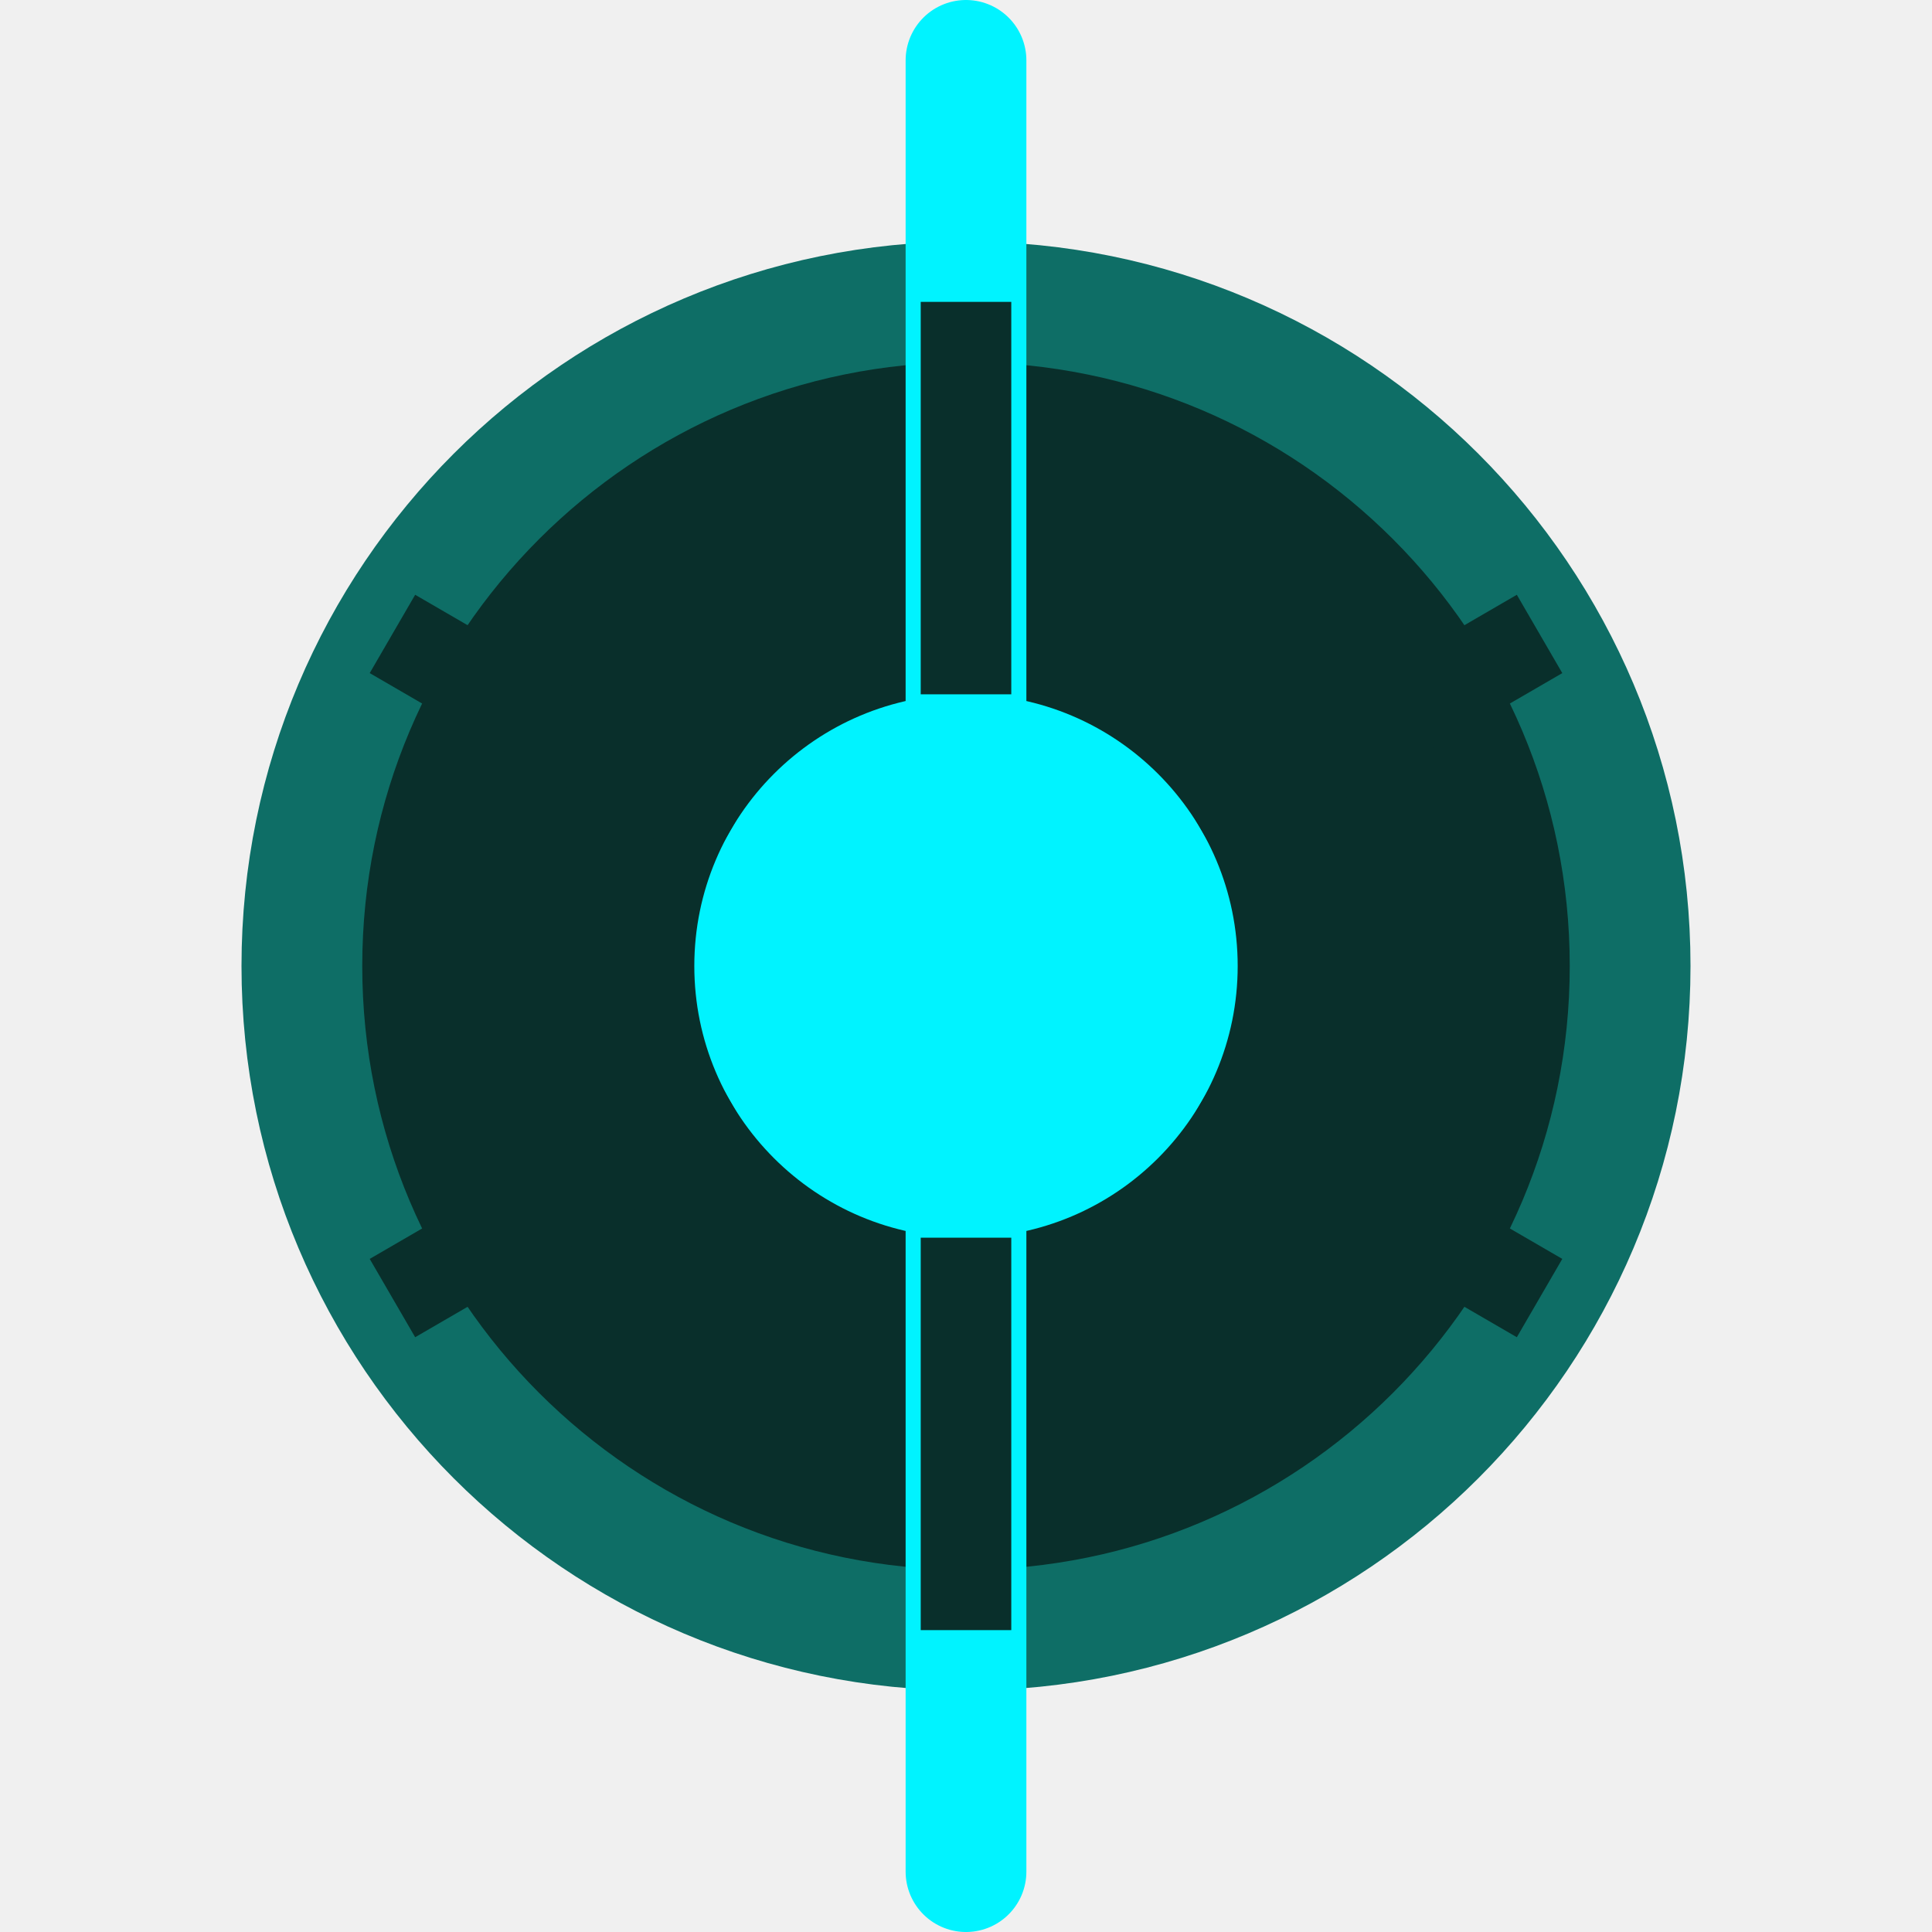
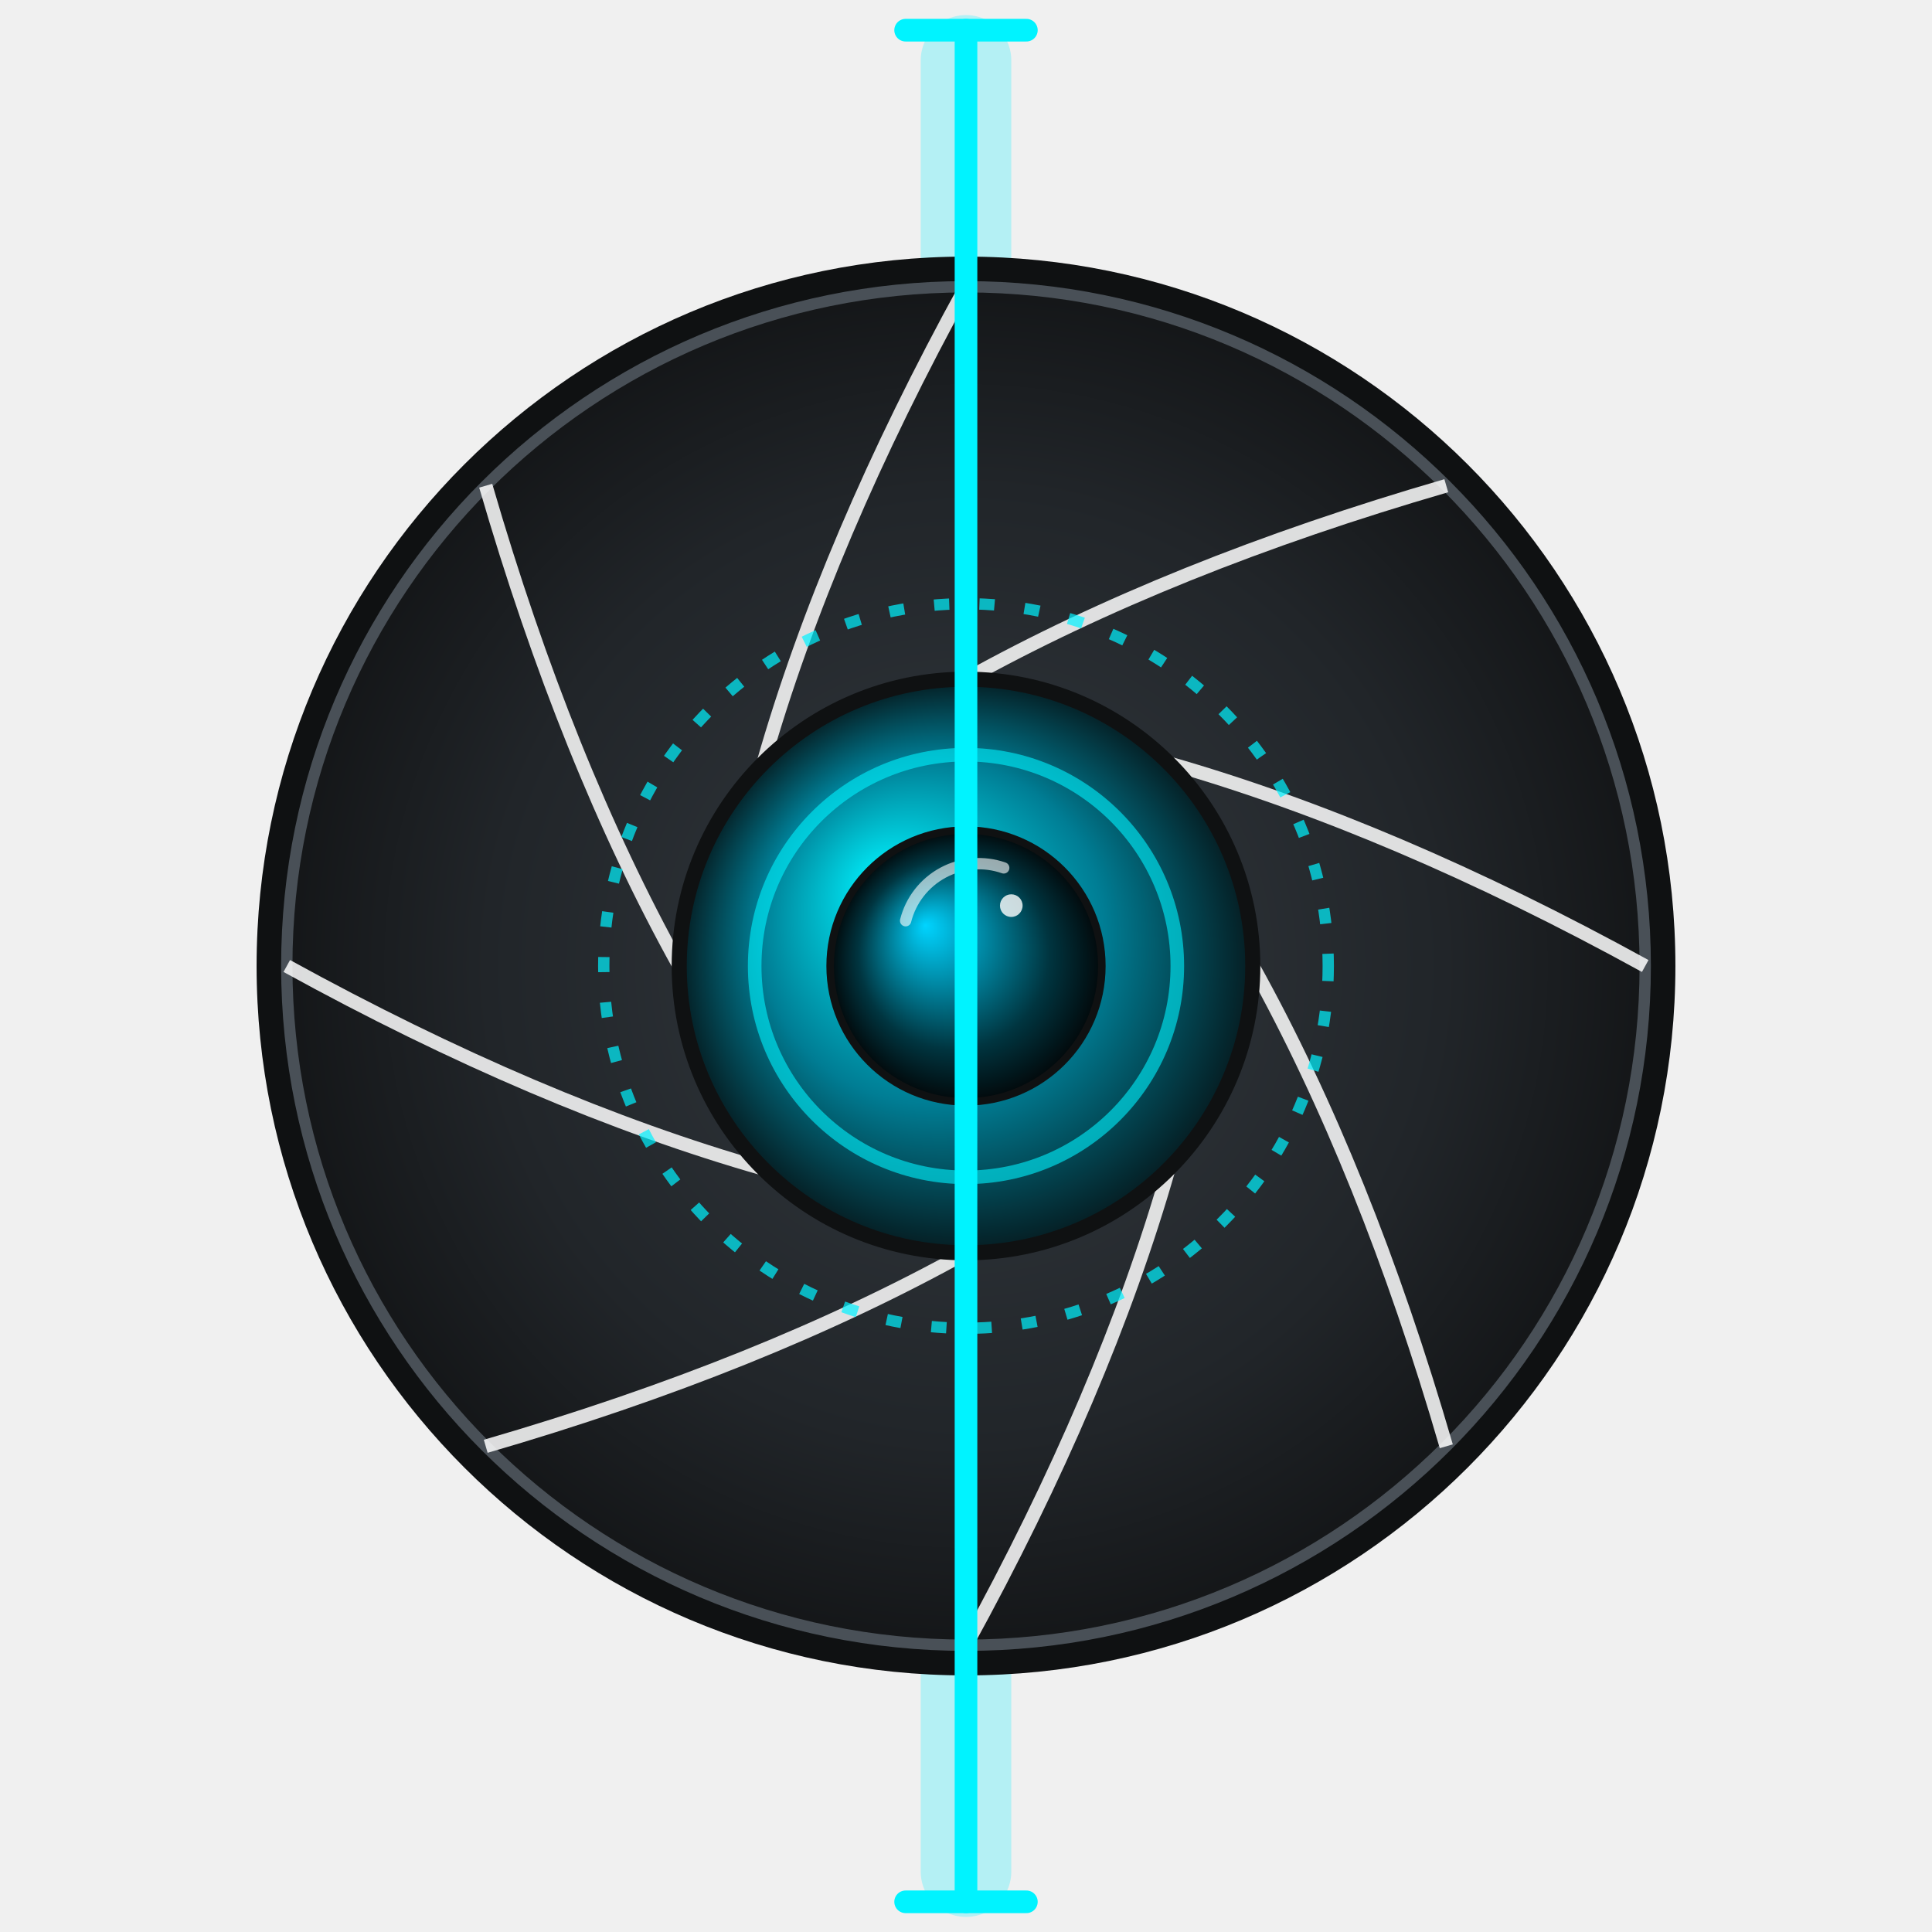
- <svg xmlns="http://www.w3.org/2000/svg" viewBox="0 0 32 32" fill="none">
-   <circle cx="16" cy="16" r="11" fill="#092f2b" stroke="#0e6e66" stroke-width="2" />
-   <circle cx="16" cy="16" r="4.5" fill="#00f3ff" />
-   <line x1="16" y1="1" x2="16" y2="31" stroke="#00f3ff" stroke-width="2" stroke-linecap="round" />
-   <g stroke="#092f2b" stroke-width="1.5">
-     <line x1="16" y1="11.5" x2="16" y2="5" />
-     <line x1="19.9" y1="13.75" x2="25.5" y2="10.5" />
-     <line x1="19.9" y1="18.25" x2="25.5" y2="21.5" />
-     <line x1="16" y1="20.5" x2="16" y2="27" />
-     <line x1="12.1" y1="18.25" x2="6.5" y2="21.5" />
-     <line x1="12.1" y1="13.75" x2="6.5" y2="10.5" />
+ <svg xmlns="http://www.w3.org/2000/svg" viewBox="0 0 256 256" fill="none">
+   <defs>
+     <radialGradient id="lensCore" cx="50%" cy="50%" r="50%" fx="35%" fy="35%">
+       <stop offset="0%" stop-color="#00f3ff" />
+       <stop offset="60%" stop-color="#007d94" />
+       <stop offset="100%" stop-color="#051c21" />
+     </radialGradient>
+     <radialGradient id="lensPupil" cx="50%" cy="50%" r="50%" fx="35%" fy="35%">
+       <stop offset="0%" stop-color="#00d4ff" />
+       <stop offset="70%" stop-color="#003540" />
+       <stop offset="100%" stop-color="#02080a" />
+     </radialGradient>
+     <radialGradient id="shutterBg" cx="50%" cy="50%" r="50%">
+       <stop offset="0%" stop-color="#343a40" />
+       <stop offset="70%" stop-color="#212529" />
+       <stop offset="100%" stop-color="#141618" />
+     </radialGradient>
+   </defs>
+   <line x1="128" y1="8" x2="128" y2="248" stroke="#00f3ff" stroke-width="12" stroke-opacity="0.25" stroke-linecap="round" />
+   <circle cx="128" cy="128" r="94" fill="#0f1112" />
+   <circle cx="128" cy="128" r="90" fill="url(#shutterBg)" stroke="#495057" stroke-width="1.5" />
+   <g stroke="#ffffff" stroke-width="1.8" stroke-opacity="0.85" fill="none">
+     <path id="bladeLine" d="M 128 90 Q 155 75, 191.64 64.36" />
+     <use href="#bladeLine" transform="rotate(45 128 128)" />
+     <use href="#bladeLine" transform="rotate(90 128 128)" />
+     <use href="#bladeLine" transform="rotate(135 128 128)" />
+     <use href="#bladeLine" transform="rotate(180 128 128)" />
+     <use href="#bladeLine" transform="rotate(225 128 128)" />
+     <use href="#bladeLine" transform="rotate(270 128 128)" />
+     <use href="#bladeLine" transform="rotate(315 128 128)" />
  </g>
+   <circle cx="128" cy="128" r="48" fill="none" stroke="#00f3ff" stroke-width="1.5" stroke-dasharray="2, 4" stroke-opacity="0.7" />
+   <circle cx="128" cy="128" r="38" fill="url(#lensCore)" stroke="#0f1112" stroke-width="2" />
+   <circle cx="128" cy="128" r="28" fill="none" stroke="#00f3ff" stroke-width="1.8" stroke-opacity="0.6" />
+   <circle cx="128" cy="128" r="18" fill="url(#lensPupil)" stroke="#0f1112" stroke-width="1" />
+   <path d="M 120 122 A 10 10 0 0 1 133 115" fill="none" stroke="#ffffff" stroke-width="1.5" stroke-linecap="round" stroke-opacity="0.6" />
+   <circle cx="134" cy="120" r="1.5" fill="#ffffff" fill-opacity="0.8" />
+   <line x1="128" y1="4" x2="128" y2="252" stroke="#00f3ff" stroke-width="3" stroke-linecap="round" />
+   <line x1="120" y1="4" x2="136" y2="4" stroke="#00f3ff" stroke-width="3" stroke-linecap="round" />
+   <line x1="120" y1="252" x2="136" y2="252" stroke="#00f3ff" stroke-width="3" stroke-linecap="round" />
</svg>
